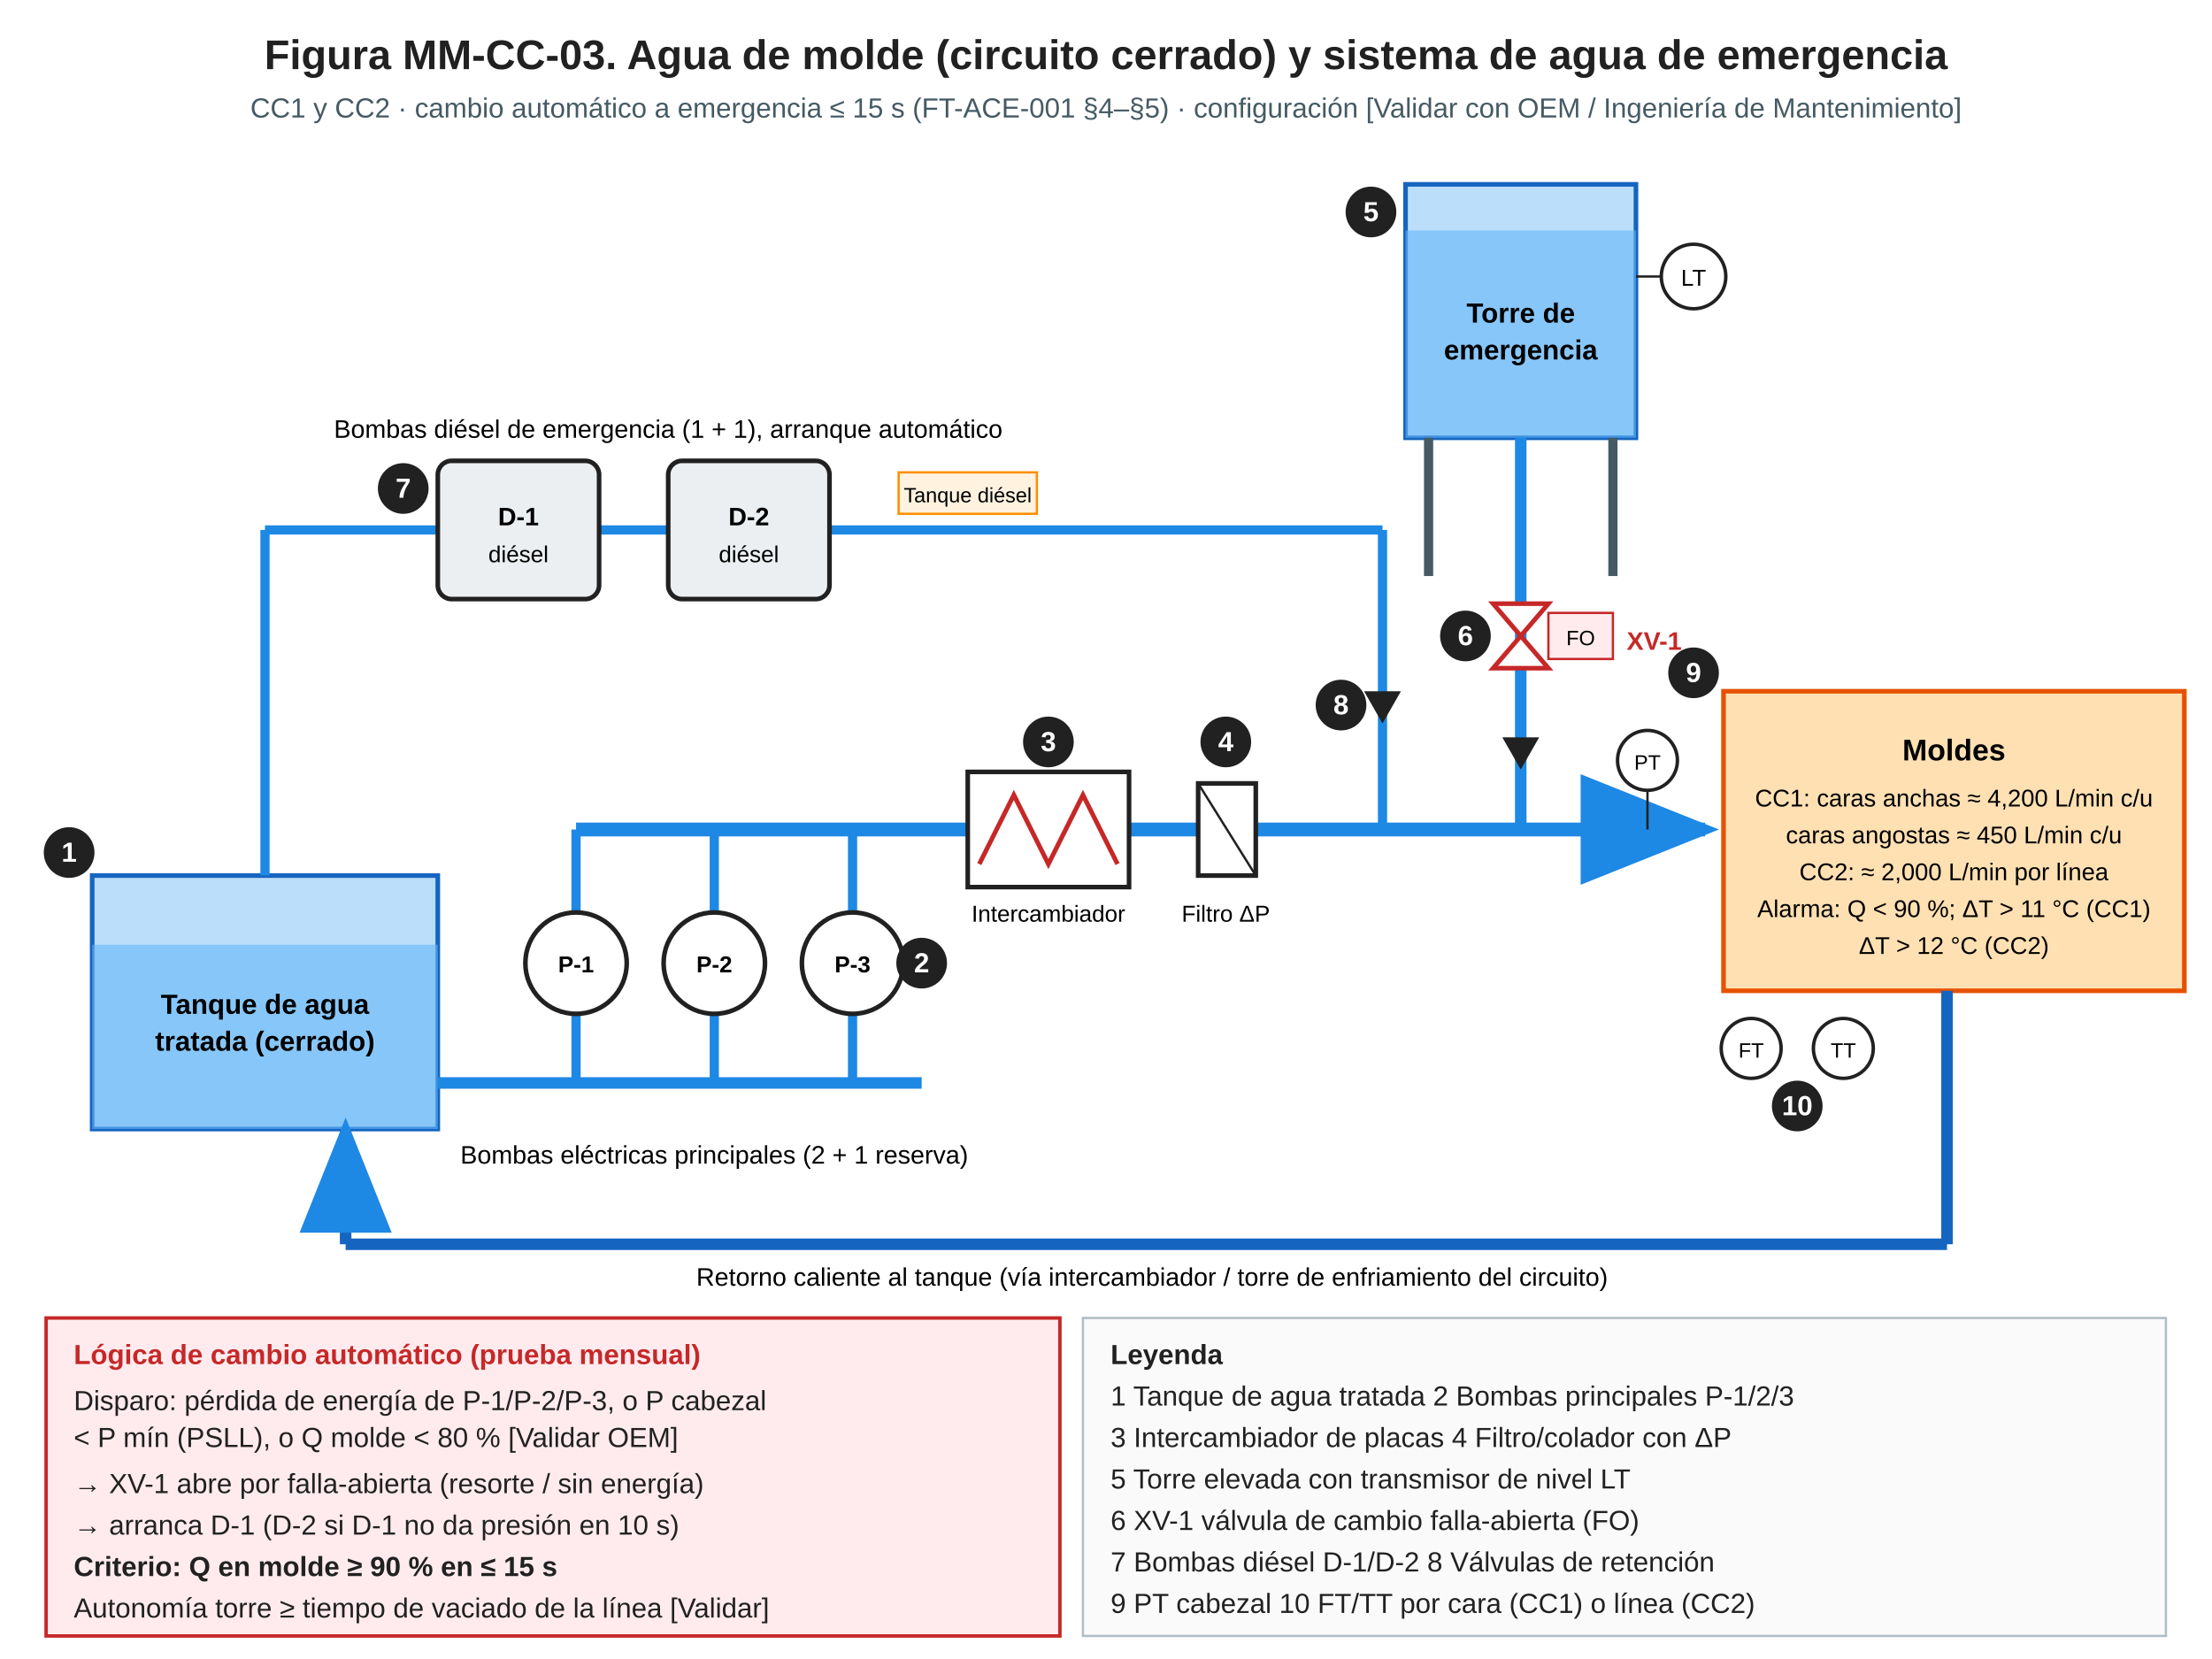
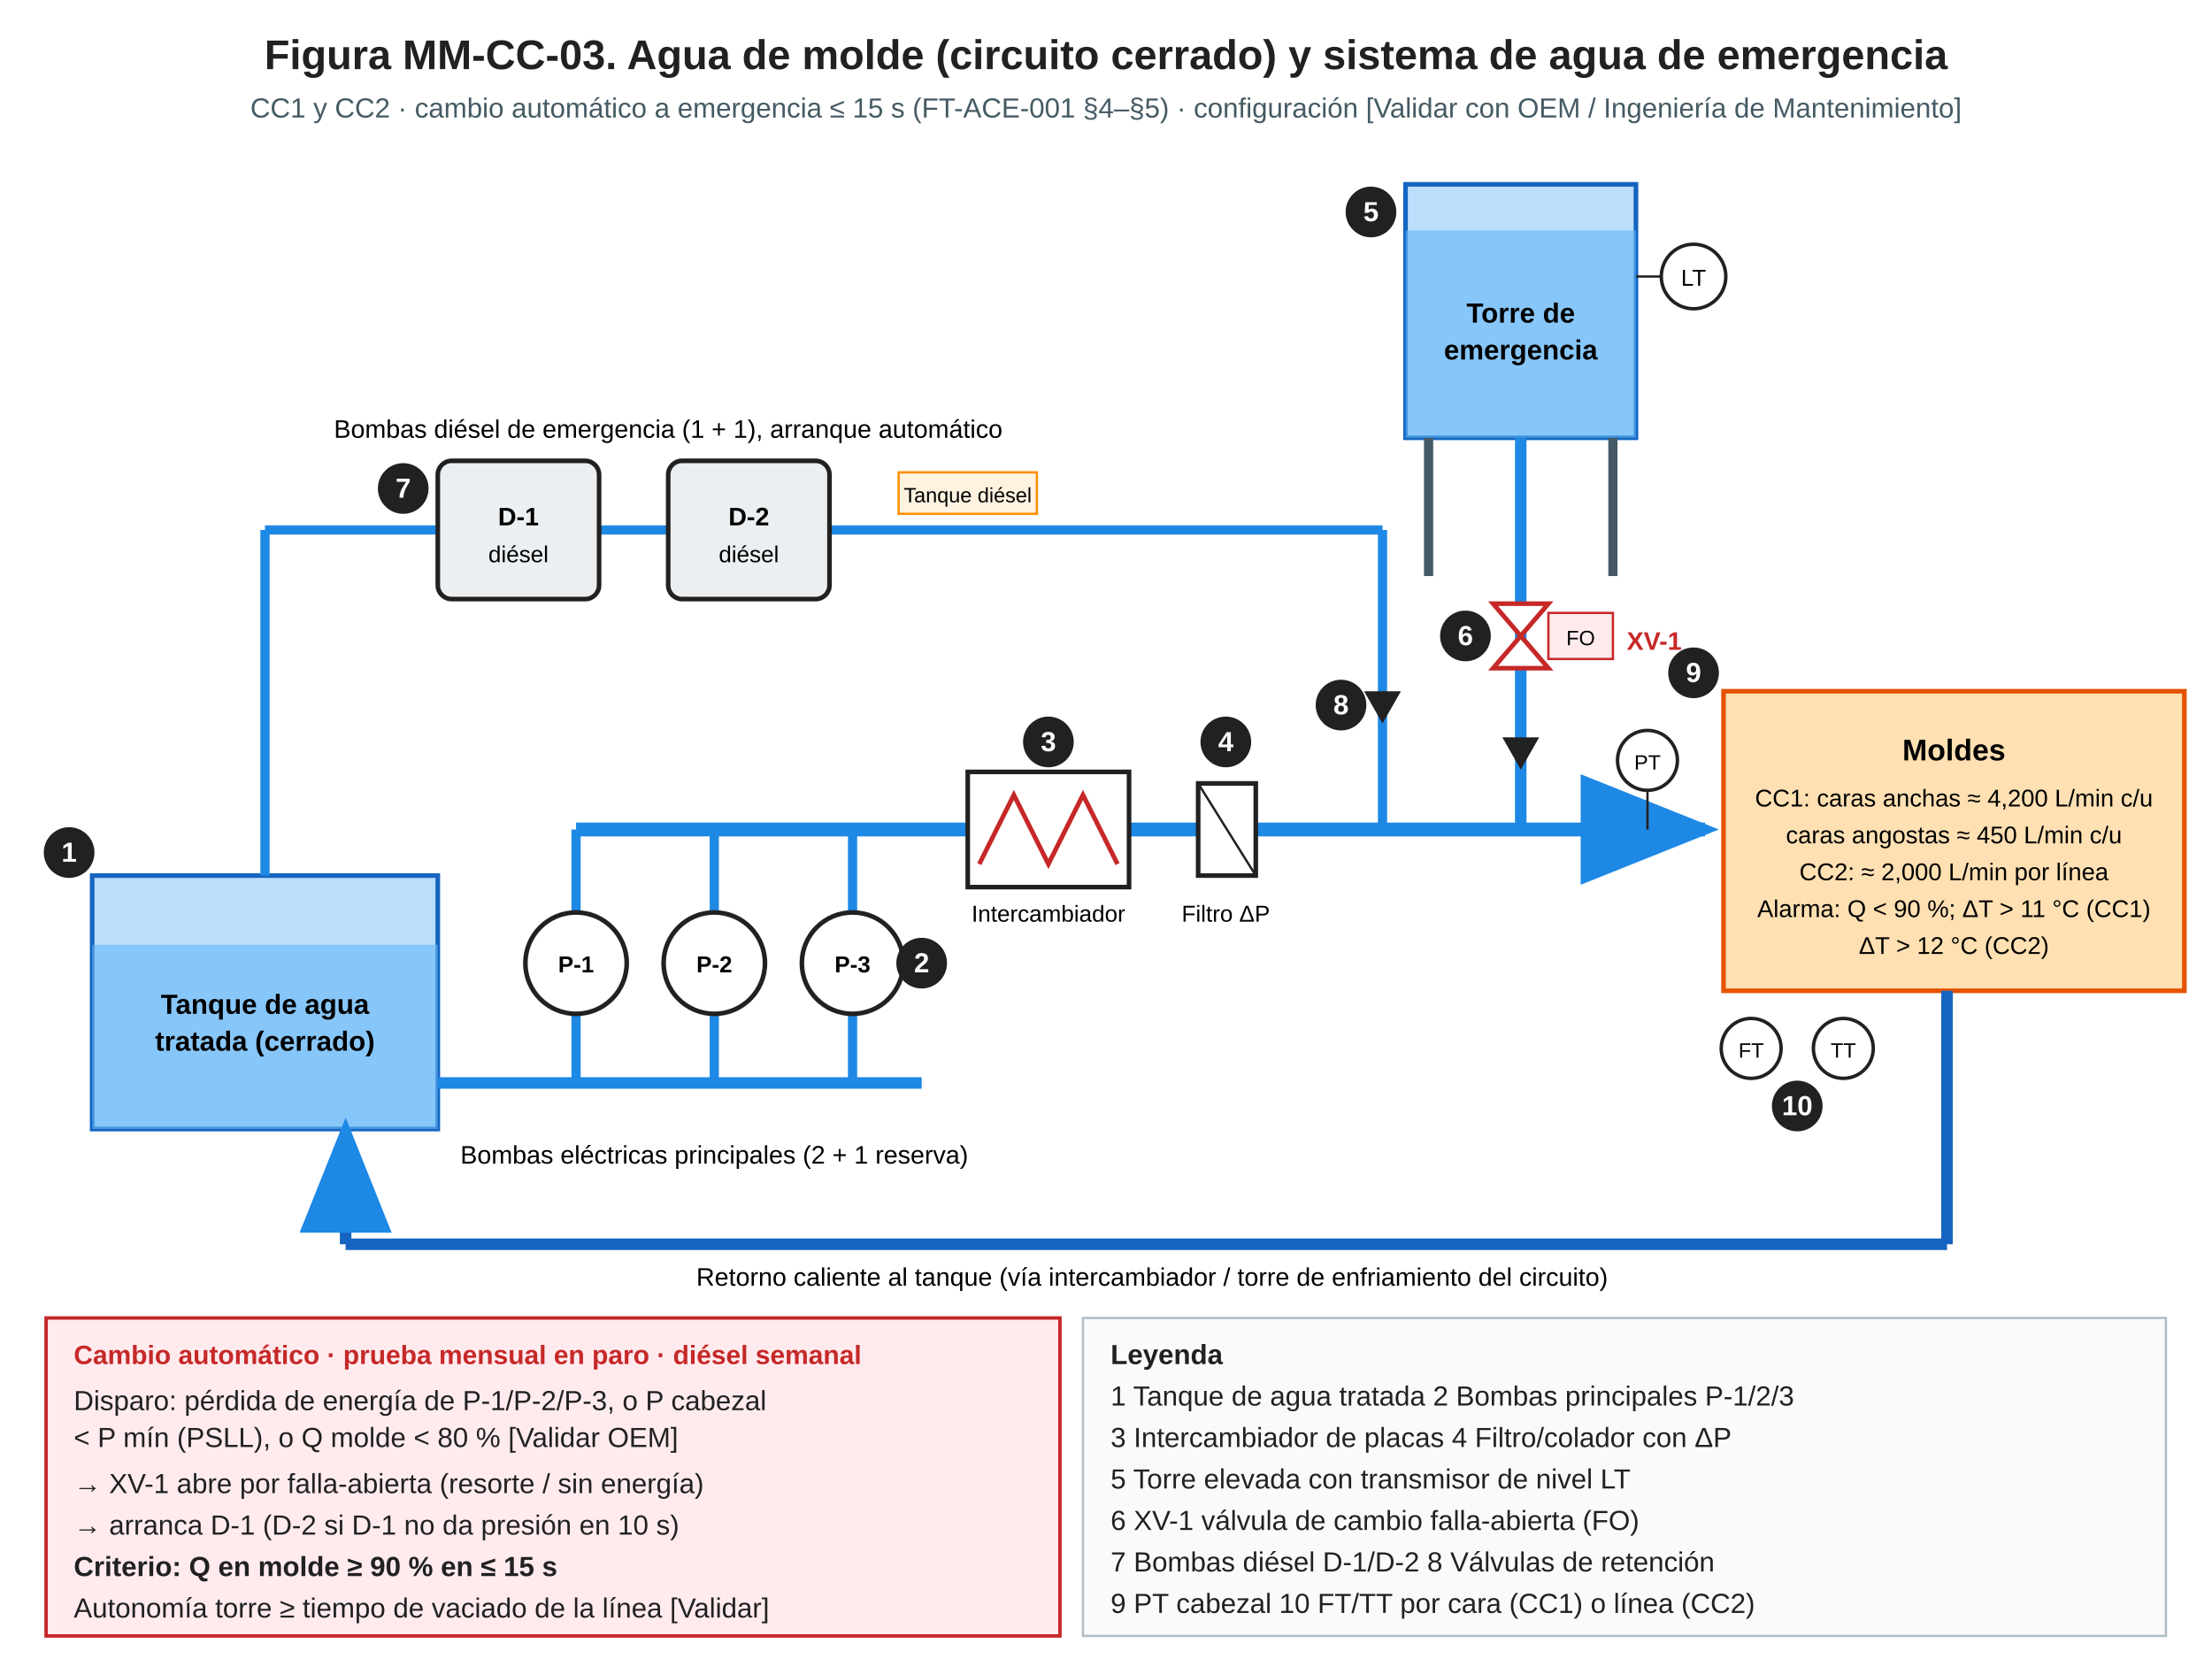
<svg xmlns="http://www.w3.org/2000/svg" viewBox="0 0 960 720" width="960" height="720" font-family="Arial, Helvetica, sans-serif" font-size="13">
  <defs>
    <marker id="f" markerWidth="10" markerHeight="8" refX="9" refY="4" orient="auto">
      <path d="M0,0 L10,4 L0,8 z" fill="#1E88E5" />
    </marker>
  </defs>
  <rect width="100%" height="100%" fill="#ffffff" />
  <text x="480" y="30" text-anchor="middle" font-size="18" font-weight="bold" fill="#212121">Figura MM-CC-03. Agua de molde (circuito cerrado) y sistema de agua de emergencia</text>
  <text x="480" y="51" text-anchor="middle" font-size="12" fill="#455A64">CC1 y CC2 · cambio automático a emergencia ≤ 15 s (FT-ACE-001 §4–§5) · configuración [Validar con OEM / Ingeniería de Mantenimiento]</text>
  <rect x="40" y="380" width="150" height="110" fill="#BBDEFB" stroke="#1565C0" stroke-width="2" />
  <rect x="40" y="410" width="150" height="80" fill="#64B5F6" opacity="0.6" />
  <text x="115" y="440" text-anchor="middle" font-size="12" font-weight="bold">Tanque de agua</text>
  <text x="115" y="456" text-anchor="middle" font-size="12" font-weight="bold">tratada (cerrado)</text>
  <line x1="190" y1="470" x2="400" y2="470" stroke="#1E88E5" stroke-width="5" />
  <g stroke="#1E88E5" stroke-width="4">
    <line x1="250" y1="470" x2="250" y2="440" />
    <line x1="310" y1="470" x2="310" y2="440" />
    <line x1="370" y1="470" x2="370" y2="440" />
    <line x1="250" y1="396" x2="250" y2="360" />
    <line x1="310" y1="396" x2="310" y2="360" />
    <line x1="370" y1="396" x2="370" y2="360" />
  </g>
  <g fill="#ffffff" stroke="#212121" stroke-width="2">
    <circle cx="250" cy="418" r="22" />
    <circle cx="310" cy="418" r="22" />
    <circle cx="370" cy="418" r="22" />
  </g>
  <g font-size="10" font-weight="bold" text-anchor="middle">
    <text x="250" y="422">P-1</text>
    <text x="310" y="422">P-2</text>
    <text x="370" y="422">P-3</text>
  </g>
  <text x="310" y="505" text-anchor="middle" font-size="11">Bombas eléctricas principales (2 + 1 reserva)</text>
  <line x1="250" y1="360" x2="740" y2="360" stroke="#1E88E5" stroke-width="6" marker-end="url(#f)" />
  <rect x="420" y="335" width="70" height="50" fill="#ffffff" stroke="#212121" stroke-width="2" />
  <path d="M 425 375 L 440 345 L 455 375 L 470 345 L 485 375" stroke="#C62828" fill="none" stroke-width="2" />
  <text x="455" y="400" text-anchor="middle" font-size="10">Intercambiador</text>
  <polygon points="520,340 545,340 545,380 520,380" fill="#ffffff" stroke="#212121" stroke-width="2" />
  <line x1="520" y1="340" x2="545" y2="380" stroke="#212121" />
  <text x="532" y="400" text-anchor="middle" font-size="10">Filtro ΔP</text>
  <rect x="610" y="80" width="100" height="110" fill="#BBDEFB" stroke="#1565C0" stroke-width="2" />
  <rect x="610" y="100" width="100" height="90" fill="#64B5F6" opacity="0.6" />
  <line x1="620" y1="190" x2="620" y2="250" stroke="#455A64" stroke-width="4" />
  <line x1="700" y1="190" x2="700" y2="250" stroke="#455A64" stroke-width="4" />
  <text x="660" y="140" text-anchor="middle" font-size="12" font-weight="bold">Torre de</text>
  <text x="660" y="156" text-anchor="middle" font-size="12" font-weight="bold">emergencia</text>
  <circle cx="735" cy="120" r="14" fill="#ffffff" stroke="#212121" stroke-width="1.5" />
  <text x="735" y="124" text-anchor="middle" font-size="10">LT</text>
  <line x1="710" y1="120" x2="721" y2="120" stroke="#212121" />
  <line x1="660" y1="190" x2="660" y2="360" stroke="#1E88E5" stroke-width="5" />
  <path d="M 648 262 L 672 262 L 648 290 L 672 290 Z" fill="#ffffff" stroke="#C62828" stroke-width="2" />
  <rect x="672" y="266" width="28" height="20" fill="#FFEBEE" stroke="#C62828" />
  <text x="686" y="280" text-anchor="middle" font-size="9">FO</text>
  <text x="706" y="282" font-size="11" fill="#C62828" font-weight="bold">XV-1</text>
  <path d="M 652 320 L 668 320 L 660 334 Z" fill="#212121" />
  <line x1="115" y1="380" x2="115" y2="230" stroke="#1E88E5" stroke-width="4" />
  <line x1="115" y1="230" x2="600" y2="230" stroke="#1E88E5" stroke-width="4" />
  <line x1="600" y1="230" x2="600" y2="360" stroke="#1E88E5" stroke-width="4" />
  <rect x="190" y="200" width="70" height="60" rx="6" fill="#ECEFF1" stroke="#212121" stroke-width="2" />
  <text x="225" y="228" text-anchor="middle" font-size="11" font-weight="bold">D-1</text>
  <text x="225" y="244" text-anchor="middle" font-size="10">diésel</text>
  <rect x="290" y="200" width="70" height="60" rx="6" fill="#ECEFF1" stroke="#212121" stroke-width="2" />
  <text x="325" y="228" text-anchor="middle" font-size="11" font-weight="bold">D-2</text>
  <text x="325" y="244" text-anchor="middle" font-size="10">diésel</text>
  <path d="M 592 300 L 608 300 L 600 314 Z" fill="#212121" />
  <text x="290" y="190" text-anchor="middle" font-size="11">Bombas diésel de emergencia (1 + 1), arranque automático</text>
  <rect x="390" y="205" width="60" height="18" fill="#FFF3E0" stroke="#FF8F00" />
  <text x="420" y="218" text-anchor="middle" font-size="9">Tanque diésel</text>
  <rect x="748" y="300" width="200" height="130" fill="#FFE0B2" stroke="#E65100" stroke-width="2" />
  <text x="848" y="330" text-anchor="middle" font-weight="bold">Moldes</text>
  <text x="848" y="350" text-anchor="middle" font-size="10.5">CC1: caras anchas ≈ 4,200 L/min c/u</text>
  <text x="848" y="366" text-anchor="middle" font-size="10.5">caras angostas ≈ 450 L/min c/u</text>
  <text x="848" y="382" text-anchor="middle" font-size="10.5">CC2: ≈ 2,000 L/min por línea</text>
  <text x="848" y="398" text-anchor="middle" font-size="10.5">Alarma: Q &lt; 90 %; ΔT &gt; 11 °C (CC1)</text>
  <text x="848" y="414" text-anchor="middle" font-size="10.5">ΔT &gt; 12 °C (CC2)</text>
  <circle cx="715" cy="330" r="13" fill="#ffffff" stroke="#212121" stroke-width="1.5" />
  <text x="715" y="334" text-anchor="middle" font-size="9">PT</text>
  <line x1="715" y1="343" x2="715" y2="360" stroke="#212121" />
  <circle cx="760" cy="455" r="13" fill="#ffffff" stroke="#212121" stroke-width="1.5" />
  <text x="760" y="459" text-anchor="middle" font-size="9">FT</text>
  <circle cx="800" cy="455" r="13" fill="#ffffff" stroke="#212121" stroke-width="1.5" />
  <text x="800" y="459" text-anchor="middle" font-size="9">TT</text>
  <line x1="845" y1="430" x2="845" y2="540" stroke="#1565C0" stroke-width="5" />
  <line x1="845" y1="540" x2="150" y2="540" stroke="#1565C0" stroke-width="5" />
  <line x1="150" y1="540" x2="150" y2="490" stroke="#1565C0" stroke-width="5" marker-end="url(#f)" />
  <text x="500" y="558" text-anchor="middle" font-size="11">Retorno caliente al tanque (vía intercambiador / torre de enfriamiento del circuito)</text>
  <g font-size="12" font-weight="bold" fill="#ffffff">
    <circle cx="30" cy="370" r="11" fill="#212121" />
    <text x="30" y="374" text-anchor="middle">1</text>
    <circle cx="400" cy="418" r="11" fill="#212121" />
    <text x="400" y="422" text-anchor="middle">2</text>
    <circle cx="455" cy="322" r="11" fill="#212121" />
    <text x="455" y="326" text-anchor="middle">3</text>
    <circle cx="532" cy="322" r="11" fill="#212121" />
    <text x="532" y="326" text-anchor="middle">4</text>
    <circle cx="595" cy="92" r="11" fill="#212121" />
    <text x="595" y="96" text-anchor="middle">5</text>
    <circle cx="636" cy="276" r="11" fill="#212121" />
    <text x="636" y="280" text-anchor="middle">6</text>
    <circle cx="175" cy="212" r="11" fill="#212121" />
    <text x="175" y="216" text-anchor="middle">7</text>
    <circle cx="582" cy="306" r="11" fill="#212121" />
    <text x="582" y="310" text-anchor="middle">8</text>
    <circle cx="735" cy="292" r="11" fill="#212121" />
    <text x="735" y="296" text-anchor="middle">9</text>
    <circle cx="780" cy="480" r="11" fill="#212121" />
    <text x="780" y="484" text-anchor="middle">10</text>
  </g>
  <rect x="20" y="572" width="440" height="138" fill="#FFEBEE" stroke="#C62828" stroke-width="1.5" />
  <g font-size="12" fill="#212121">
-     <text x="32" y="592" font-weight="bold" fill="#C62828">Lógica de cambio automático (prueba mensual)</text>
+     <text x="32" y="592" font-weight="bold" fill="#C62828" font-size="11.5">Cambio automático · prueba mensual en paro · diésel semanal</text>
    <text x="32" y="612">Disparo: pérdida de energía de P-1/P-2/P-3, o P cabezal</text>
    <text x="32" y="628">&lt; P mín (PSLL), o Q molde &lt; 80 % [Validar OEM]</text>
    <text x="32" y="648">→ XV-1 abre por falla-abierta (resorte / sin energía)</text>
    <text x="32" y="666">→ arranca D-1 (D-2 si D-1 no da presión en 10 s)</text>
    <text x="32" y="684" font-weight="bold">Criterio: Q en molde ≥ 90 % en ≤ 15 s</text>
    <text x="32" y="702">Autonomía torre ≥ tiempo de vaciado de la línea [Validar]</text>
  </g>
  <rect x="470" y="572" width="470" height="138" fill="#FAFAFA" stroke="#B0BEC5" />
  <g font-size="12" fill="#212121">
    <text x="482" y="592" font-weight="bold">Leyenda</text>
    <text x="482" y="610">1 Tanque de agua tratada   2 Bombas principales P-1/2/3</text>
    <text x="482" y="628">3 Intercambiador de placas   4 Filtro/colador con ΔP</text>
    <text x="482" y="646">5 Torre elevada con transmisor de nivel LT</text>
    <text x="482" y="664">6 XV-1 válvula de cambio falla-abierta (FO)</text>
    <text x="482" y="682">7 Bombas diésel D-1/D-2   8 Válvulas de retención</text>
    <text x="482" y="700">9 PT cabezal   10 FT/TT por cara (CC1) o línea (CC2)</text>
  </g>
</svg>
